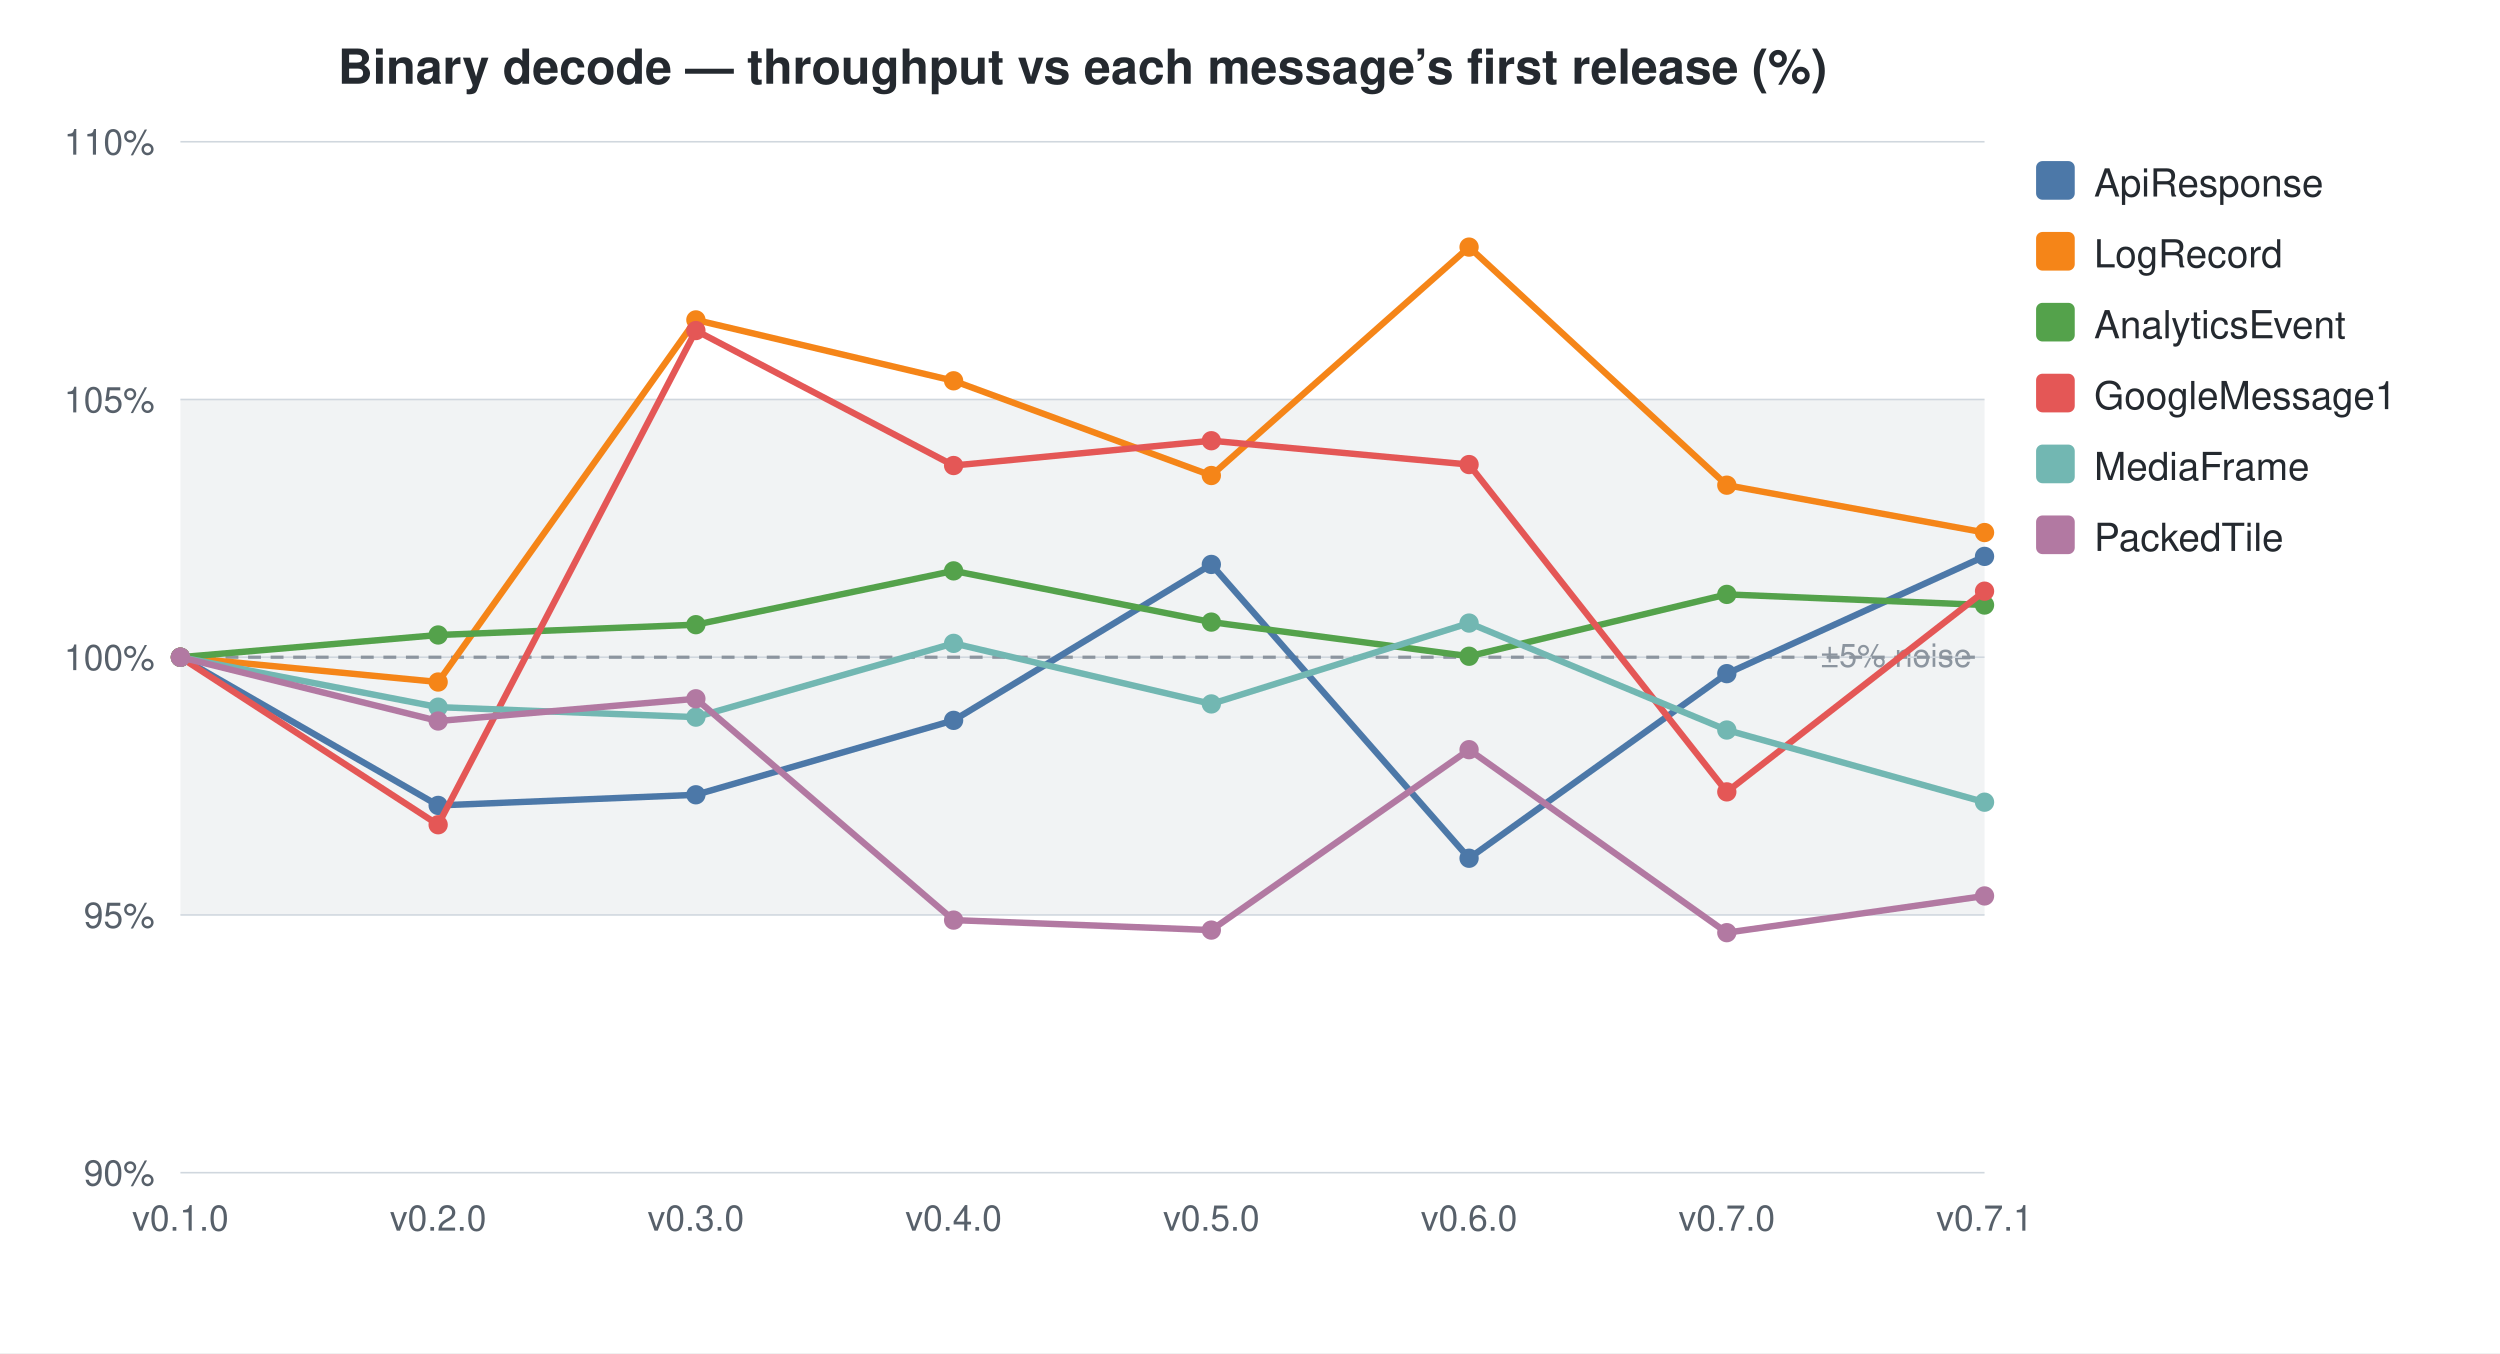
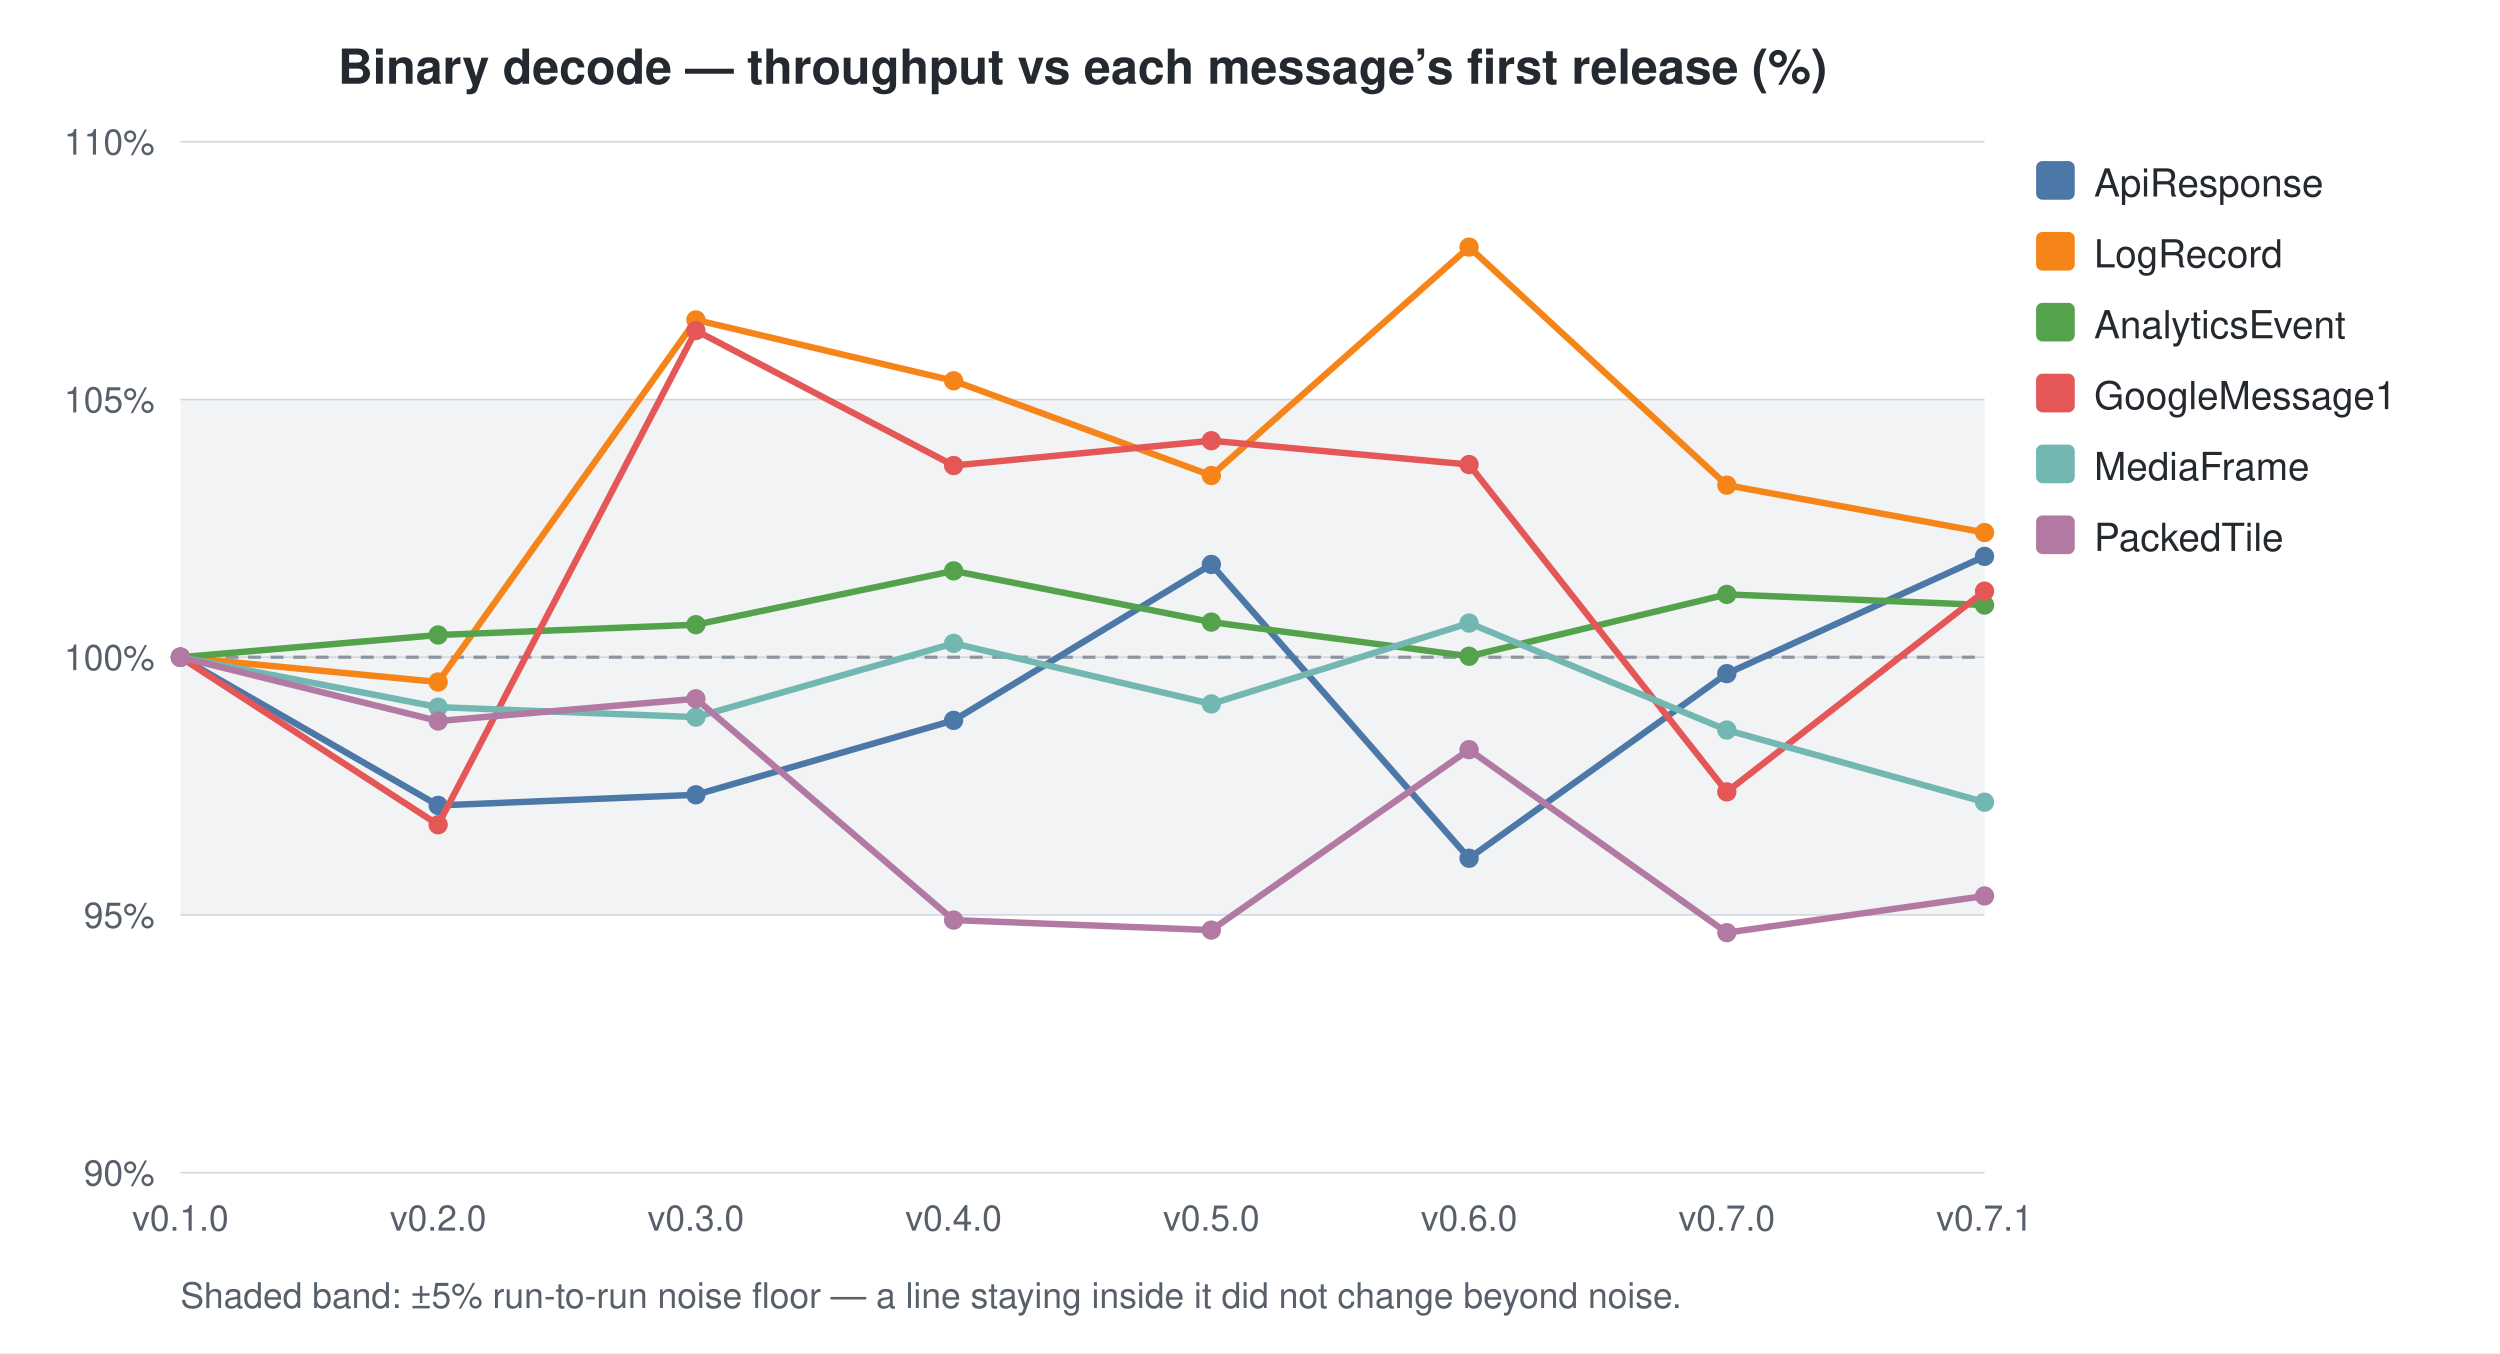
<svg xmlns="http://www.w3.org/2000/svg" width="776" height="420" viewBox="0 0 776 420">
  <style>
    text { font-family: -apple-system, BlinkMacSystemFont, "Segoe UI", Helvetica, Arial, sans-serif; }
    .title { font-size: 15px; font-weight: 600; fill: #24292f; }
    .axis-label { font-size: 11px; fill: #57606a; }
    .legend-text { font-size: 12px; fill: #24292f; }
    .grid { stroke: #d0d7de; stroke-width: 0.5; }
    .baseline { stroke: #8c959f; stroke-width: 1; stroke-dasharray: 4 3; }
    .noise-band { fill: #b1bac4; opacity: 0.18; }
-     .band-label { font-size: 10px; fill: #8c959f; }
+     .footnote { font-size: 11px; fill: #57606a; }
  </style>
  <rect width="100%" height="100%" fill="white" />
  <rect x="56" y="124.0" width="560" height="160.0" class="noise-band" />
-   <text x="612" y="207.0" text-anchor="end" class="band-label">±5% noise</text>
  <text x="336.0" y="26" text-anchor="middle" class="title">Binary decode — throughput vs each message’s first release (%)</text>
  <line x1="56" y1="364.0" x2="616" y2="364.0" class="grid" />
  <text x="48" y="368.0" text-anchor="end" class="axis-label">90%</text>
  <line x1="56" y1="284.0" x2="616" y2="284.0" class="grid" />
  <text x="48" y="288.0" text-anchor="end" class="axis-label">95%</text>
  <line x1="56" y1="204.0" x2="616" y2="204.0" class="grid" />
  <text x="48" y="208.0" text-anchor="end" class="axis-label">100%</text>
  <line x1="56" y1="124.0" x2="616" y2="124.0" class="grid" />
  <text x="48" y="128.0" text-anchor="end" class="axis-label">105%</text>
  <line x1="56" y1="44.0" x2="616" y2="44.0" class="grid" />
  <text x="48" y="48.0" text-anchor="end" class="axis-label">110%</text>
  <line x1="56" y1="204.0" x2="616" y2="204.0" class="baseline" />
  <text x="56.0" y="382" text-anchor="middle" class="axis-label">v0.1.0</text>
  <text x="136.0" y="382" text-anchor="middle" class="axis-label">v0.2.0</text>
  <text x="216.0" y="382" text-anchor="middle" class="axis-label">v0.3.0</text>
  <text x="296.0" y="382" text-anchor="middle" class="axis-label">v0.4.0</text>
  <text x="376.0" y="382" text-anchor="middle" class="axis-label">v0.5.0</text>
  <text x="456.0" y="382" text-anchor="middle" class="axis-label">v0.6.0</text>
  <text x="536.0" y="382" text-anchor="middle" class="axis-label">v0.7.0</text>
  <text x="616.0" y="382" text-anchor="middle" class="axis-label">v0.7.1</text>
  <path d="M56.0,204.0 L136.0,250.0 L216.0,246.7 L296.0,223.6 L376.0,175.2 L456.0,266.4 L536.0,209.1 L616.0,172.7" fill="none" stroke="#4C78A8" stroke-width="2" />
  <circle cx="56.0" cy="204.0" r="3" fill="#4C78A8" />
  <circle cx="136.0" cy="250.0" r="3" fill="#4C78A8" />
  <circle cx="216.0" cy="246.7" r="3" fill="#4C78A8" />
  <circle cx="296.0" cy="223.6" r="3" fill="#4C78A8" />
  <circle cx="376.0" cy="175.2" r="3" fill="#4C78A8" />
  <circle cx="456.0" cy="266.4" r="3" fill="#4C78A8" />
  <circle cx="536.0" cy="209.1" r="3" fill="#4C78A8" />
  <circle cx="616.0" cy="172.7" r="3" fill="#4C78A8" />
  <path d="M56.0,204.0 L136.0,211.7 L216.0,99.3 L296.0,118.2 L376.0,147.6 L456.0,76.7 L536.0,150.6 L616.0,165.3" fill="none" stroke="#F58518" stroke-width="2" />
  <circle cx="56.0" cy="204.0" r="3" fill="#F58518" />
  <circle cx="136.0" cy="211.7" r="3" fill="#F58518" />
  <circle cx="216.0" cy="99.3" r="3" fill="#F58518" />
  <circle cx="296.0" cy="118.2" r="3" fill="#F58518" />
  <circle cx="376.0" cy="147.6" r="3" fill="#F58518" />
  <circle cx="456.0" cy="76.7" r="3" fill="#F58518" />
  <circle cx="536.0" cy="150.6" r="3" fill="#F58518" />
  <circle cx="616.0" cy="165.3" r="3" fill="#F58518" />
  <path d="M56.0,204.0 L136.0,197.1 L216.0,193.9 L296.0,177.2 L376.0,193.1 L456.0,203.7 L536.0,184.5 L616.0,187.8" fill="none" stroke="#54A24B" stroke-width="2" />
  <circle cx="56.0" cy="204.0" r="3" fill="#54A24B" />
  <circle cx="136.0" cy="197.1" r="3" fill="#54A24B" />
  <circle cx="216.0" cy="193.9" r="3" fill="#54A24B" />
  <circle cx="296.0" cy="177.2" r="3" fill="#54A24B" />
  <circle cx="376.0" cy="193.1" r="3" fill="#54A24B" />
  <circle cx="456.0" cy="203.7" r="3" fill="#54A24B" />
  <circle cx="536.0" cy="184.5" r="3" fill="#54A24B" />
  <circle cx="616.0" cy="187.8" r="3" fill="#54A24B" />
  <path d="M56.0,204.0 L136.0,256.0 L216.0,102.6 L296.0,144.5 L376.0,136.8 L456.0,144.2 L536.0,245.8 L616.0,183.5" fill="none" stroke="#E45756" stroke-width="2" />
  <circle cx="56.0" cy="204.0" r="3" fill="#E45756" />
  <circle cx="136.0" cy="256.0" r="3" fill="#E45756" />
  <circle cx="216.0" cy="102.6" r="3" fill="#E45756" />
  <circle cx="296.0" cy="144.5" r="3" fill="#E45756" />
  <circle cx="376.0" cy="136.8" r="3" fill="#E45756" />
  <circle cx="456.0" cy="144.2" r="3" fill="#E45756" />
  <circle cx="536.0" cy="245.8" r="3" fill="#E45756" />
  <circle cx="616.0" cy="183.5" r="3" fill="#E45756" />
  <path d="M56.0,204.0 L136.0,219.5 L216.0,222.6 L296.0,199.7 L376.0,218.5 L456.0,193.4 L536.0,226.6 L616.0,249.0" fill="none" stroke="#72B7B2" stroke-width="2" />
  <circle cx="56.0" cy="204.0" r="3" fill="#72B7B2" />
  <circle cx="136.0" cy="219.5" r="3" fill="#72B7B2" />
  <circle cx="216.0" cy="222.6" r="3" fill="#72B7B2" />
  <circle cx="296.0" cy="199.7" r="3" fill="#72B7B2" />
  <circle cx="376.0" cy="218.5" r="3" fill="#72B7B2" />
  <circle cx="456.0" cy="193.4" r="3" fill="#72B7B2" />
  <circle cx="536.0" cy="226.6" r="3" fill="#72B7B2" />
  <circle cx="616.0" cy="249.0" r="3" fill="#72B7B2" />
  <path d="M56.0,204.0 L136.0,223.8 L216.0,216.9 L296.0,285.6 L376.0,288.7 L456.0,232.7 L536.0,289.5 L616.0,278.1" fill="none" stroke="#B279A2" stroke-width="2" />
  <circle cx="56.0" cy="204.0" r="3" fill="#B279A2" />
  <circle cx="136.0" cy="223.8" r="3" fill="#B279A2" />
  <circle cx="216.0" cy="216.9" r="3" fill="#B279A2" />
  <circle cx="296.0" cy="285.6" r="3" fill="#B279A2" />
  <circle cx="376.0" cy="288.7" r="3" fill="#B279A2" />
  <circle cx="456.0" cy="232.7" r="3" fill="#B279A2" />
  <circle cx="536.0" cy="289.5" r="3" fill="#B279A2" />
  <circle cx="616.0" cy="278.1" r="3" fill="#B279A2" />
  <rect x="632" y="50" width="12" height="12" rx="2" fill="#4C78A8" />
  <text x="650" y="61" class="legend-text">ApiResponse</text>
  <rect x="632" y="72" width="12" height="12" rx="2" fill="#F58518" />
  <text x="650" y="83" class="legend-text">LogRecord</text>
  <rect x="632" y="94" width="12" height="12" rx="2" fill="#54A24B" />
  <text x="650" y="105" class="legend-text">AnalyticsEvent</text>
  <rect x="632" y="116" width="12" height="12" rx="2" fill="#E45756" />
  <text x="650" y="127" class="legend-text">GoogleMessage1</text>
  <rect x="632" y="138" width="12" height="12" rx="2" fill="#72B7B2" />
  <text x="650" y="149" class="legend-text">MediaFrame</text>
  <rect x="632" y="160" width="12" height="12" rx="2" fill="#B279A2" />
  <text x="650" y="171" class="legend-text">PackedTile</text>
+   <text x="56" y="406.0" class="footnote">Shaded band: ±5% run-to-run noise floor — a line staying inside it did not change beyond noise.</text>
</svg>
